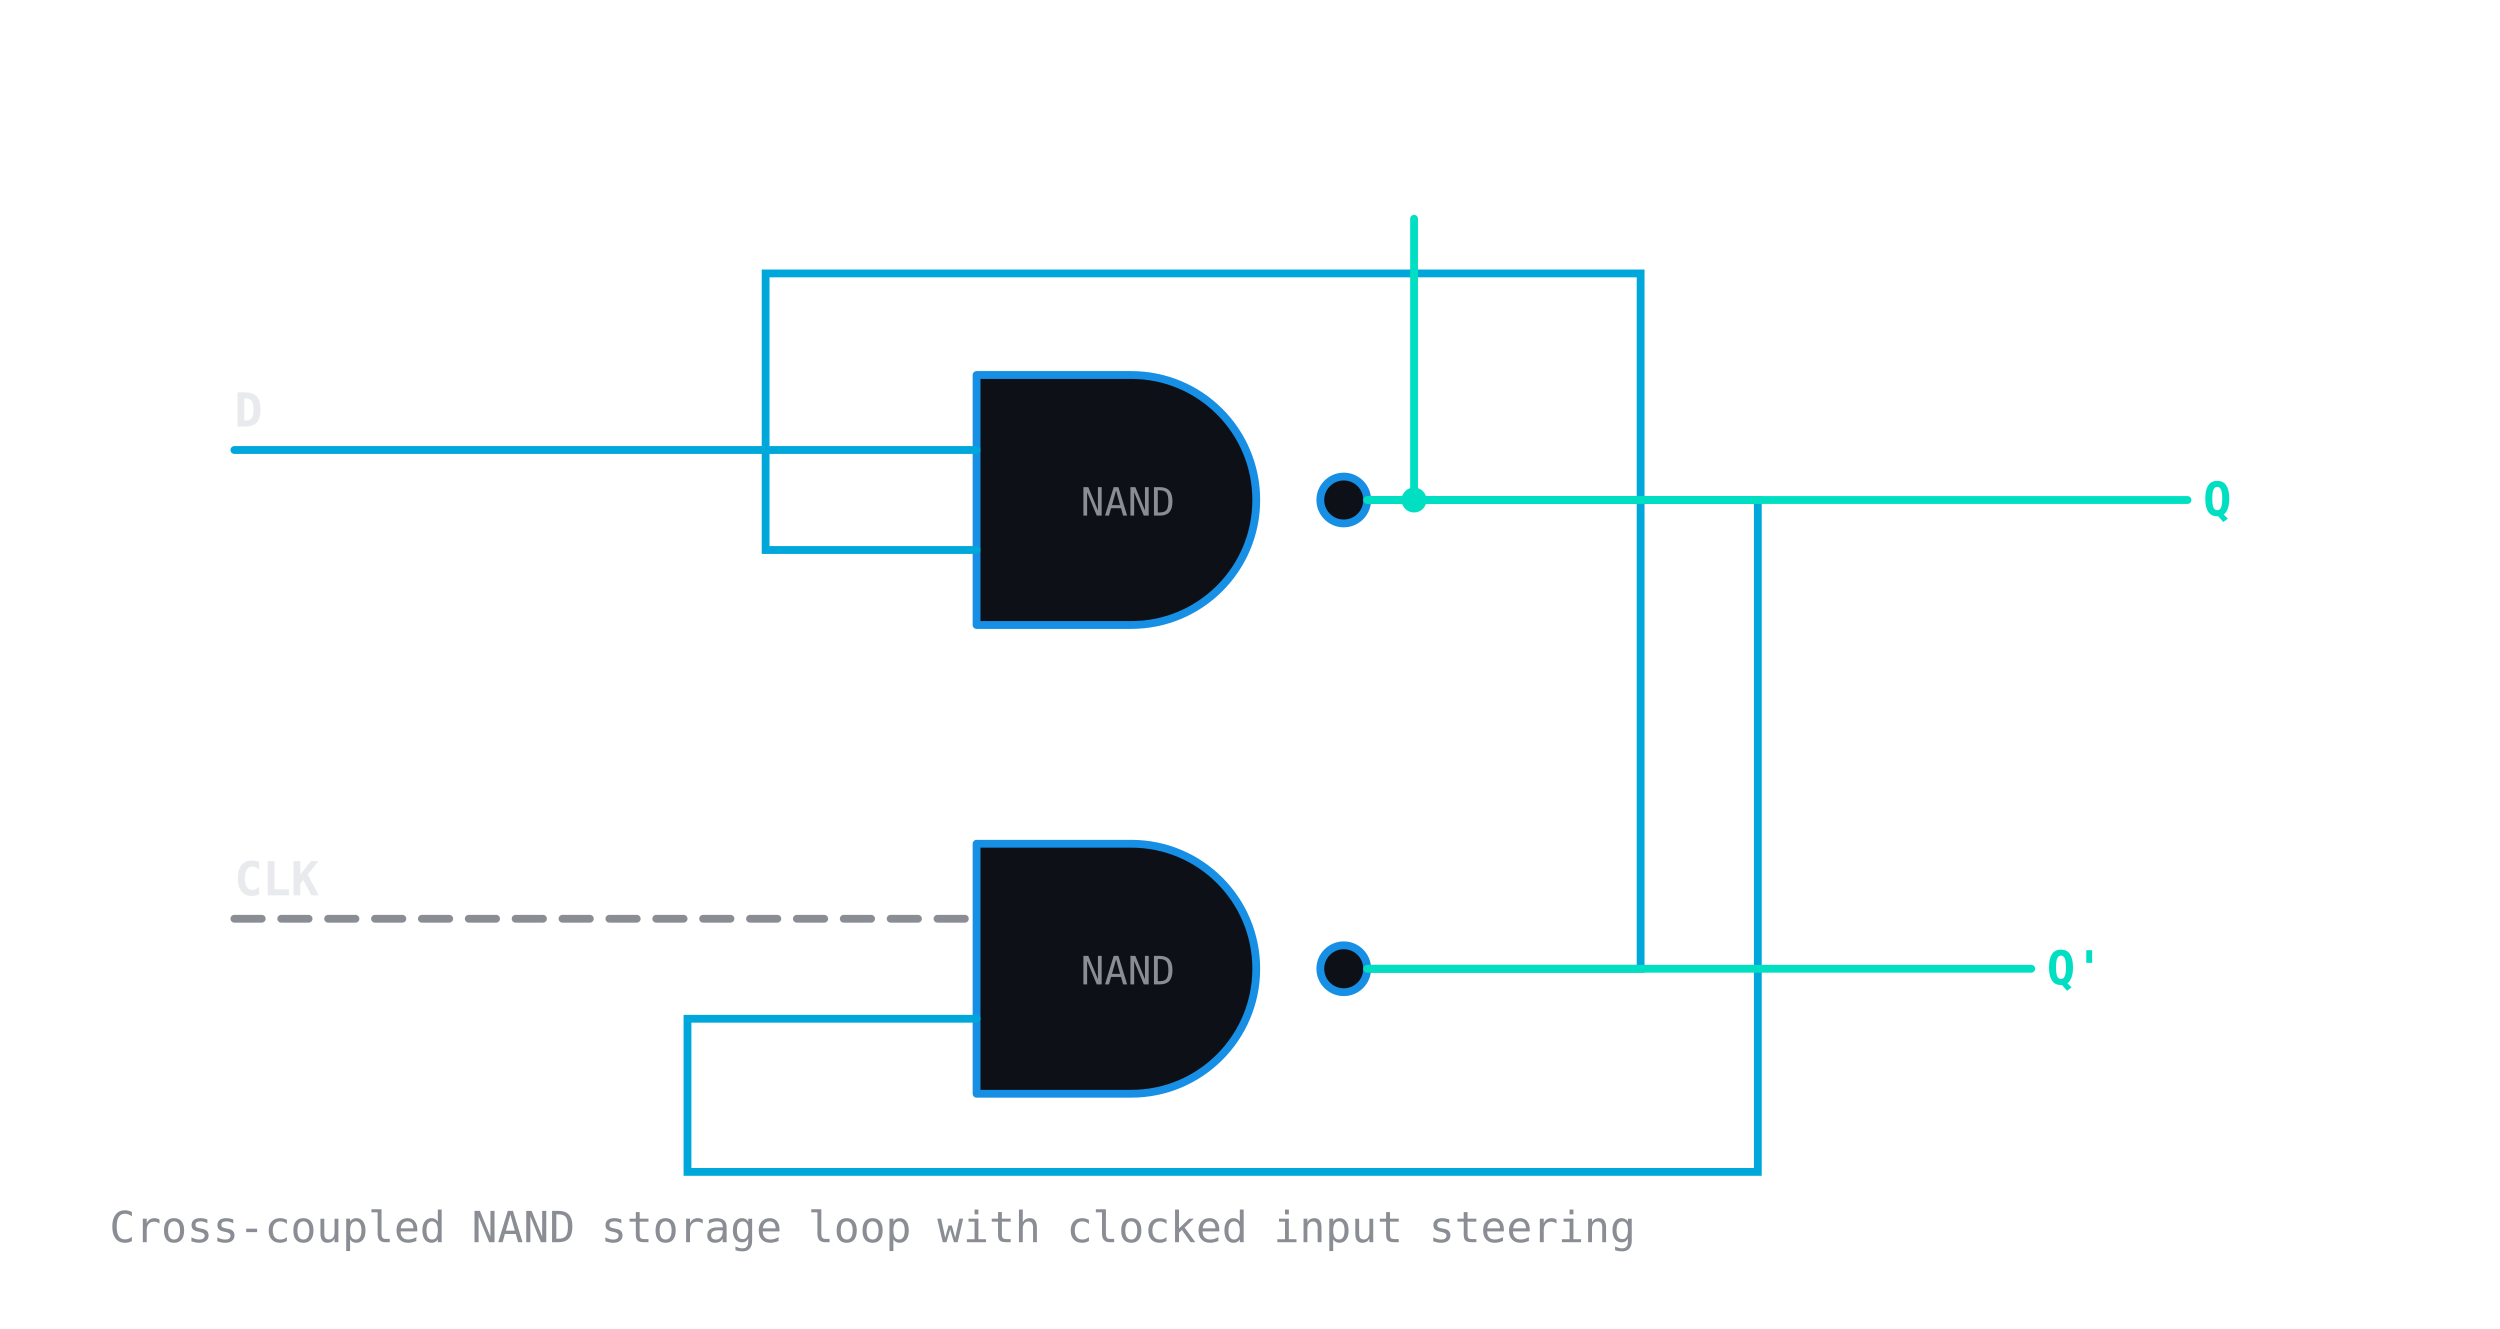
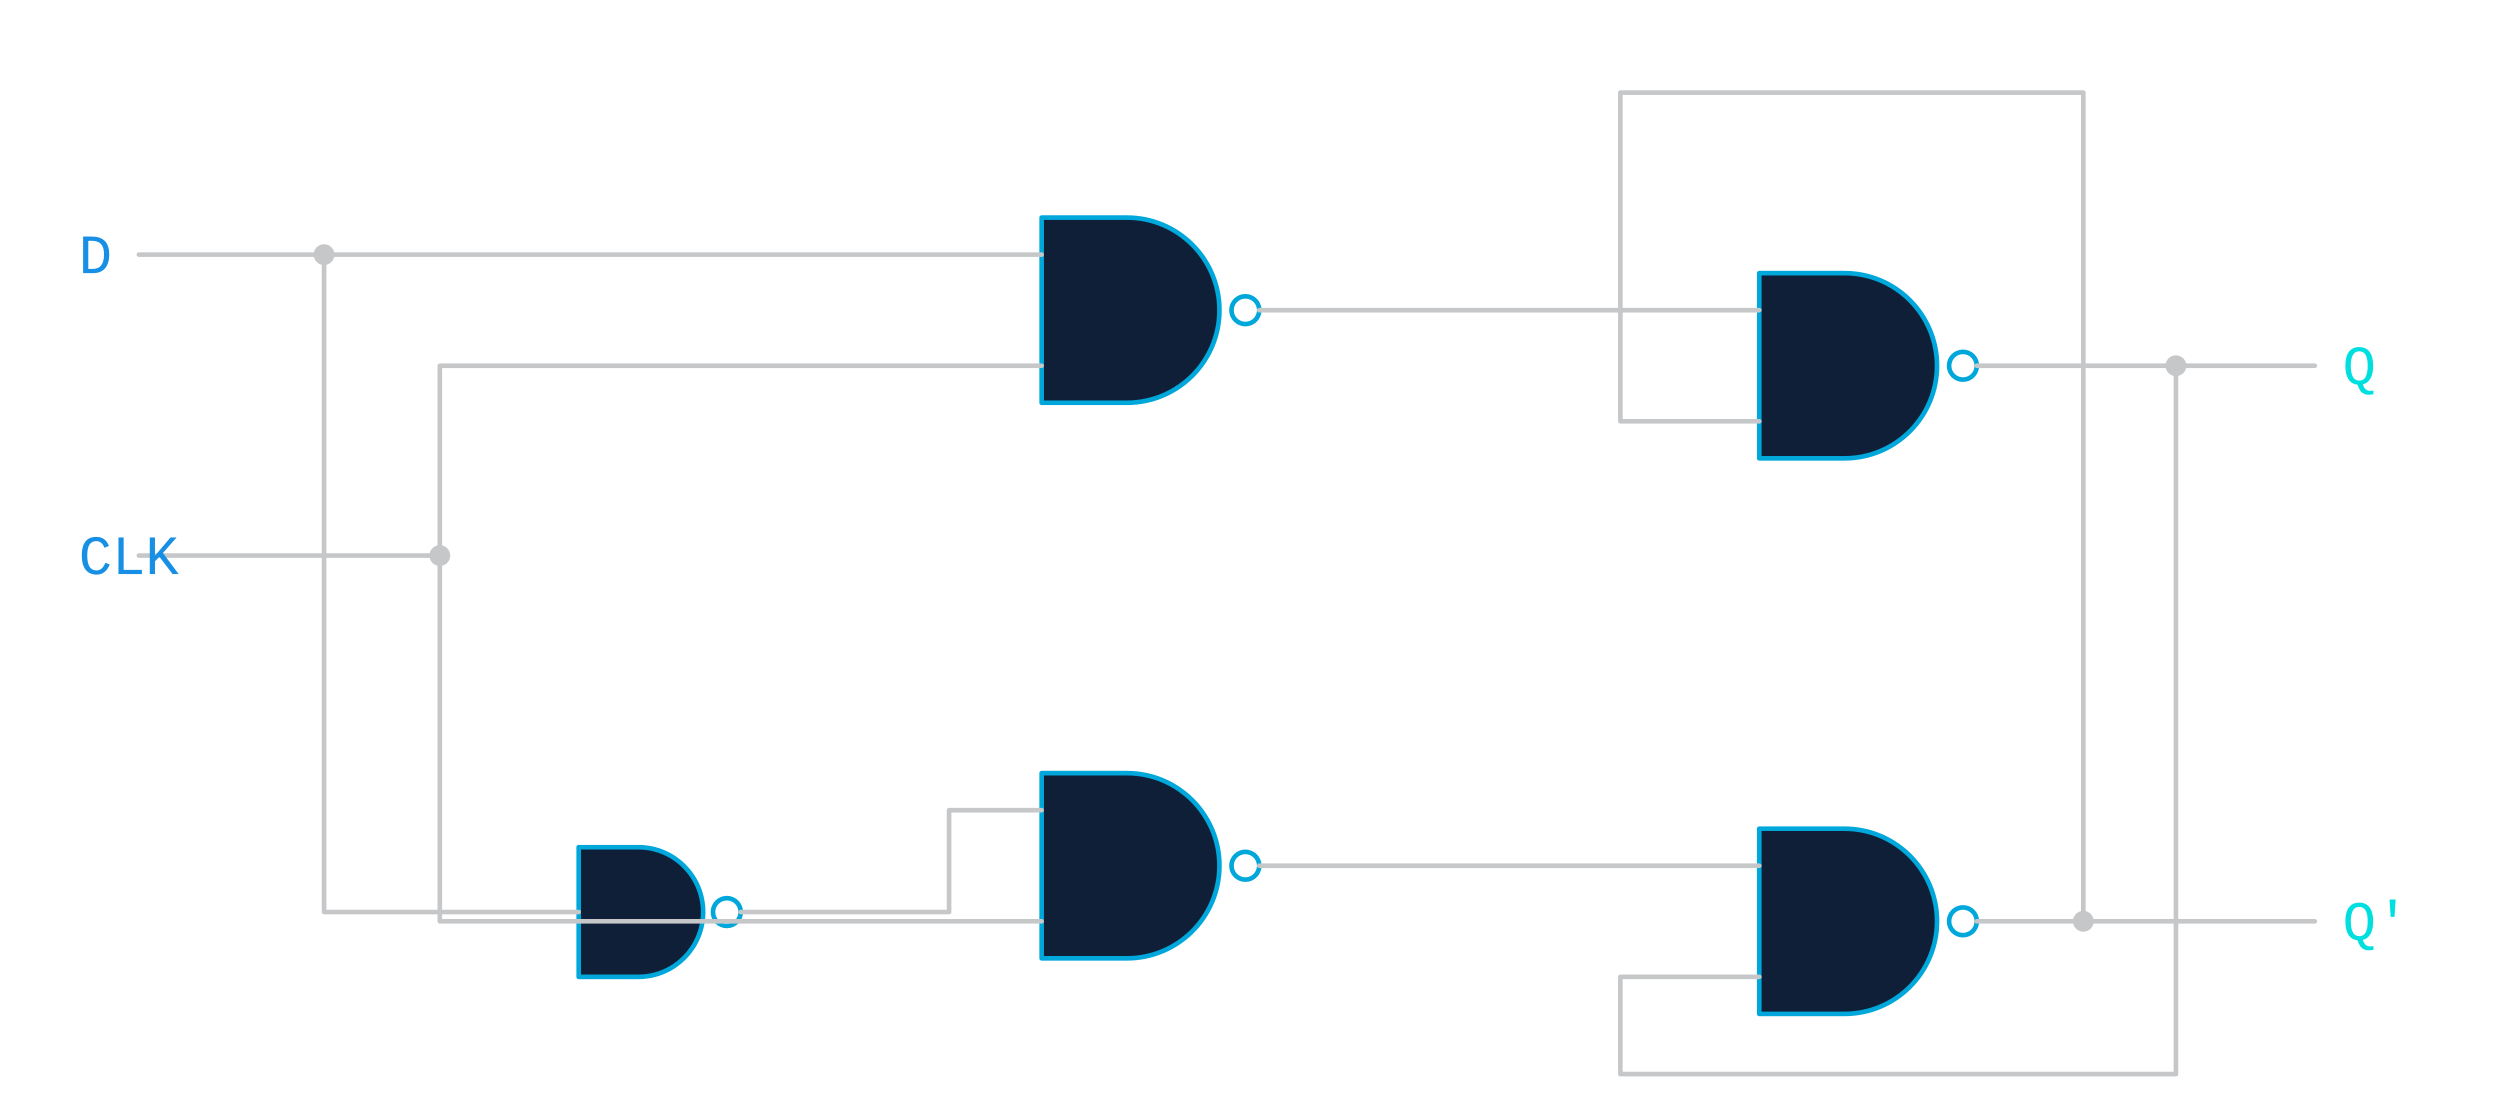
- <svg xmlns="http://www.w3.org/2000/svg" viewBox="0 0 640 340" width="100%" height="100%" role="img" aria-label="D Flip-Flop circuit diagram">
-   <g>
-     <path d="M250,96 h39.6 a32,32 0 0 1 0,64 h-39.6 Z" fill="#0d1117" stroke="#168fe5" stroke-width="2" stroke-linejoin="round" />
-     <circle cx="344" cy="128" r="6" fill="#0d1117" stroke="#168fe5" stroke-width="2" />
-     <text x="288.72" y="132" fill="#8a8d93" font-family="Consolas, Consolas, monospace" font-size="10" font-weight="400" text-anchor="middle">NAND</text>
-     <path d="M250,216 h39.6 a32,32 0 0 1 0,64 h-39.6 Z" fill="#0d1117" stroke="#168fe5" stroke-width="2" stroke-linejoin="round" />
-     <circle cx="344" cy="248" r="6" fill="#0d1117" stroke="#168fe5" stroke-width="2" />
-     <text x="288.72" y="252" fill="#8a8d93" font-family="Consolas, Consolas, monospace" font-size="10" font-weight="400" text-anchor="middle">NAND</text>
-     <text x="60" y="109.2" fill="#e8eaed" font-family="Consolas, Consolas, monospace" font-size="12" font-weight="600" text-anchor="start">D</text>
-     <path d="M60,115.2 L250,115.2" fill="none" stroke="#00a7da" stroke-width="2" stroke-linecap="round" />
-     <text x="60" y="229.2" fill="#e8eaed" font-family="Consolas, Consolas, monospace" font-size="12" font-weight="600" text-anchor="start">CLK</text>
-     <path d="M60,235.2 L250,235.2" fill="none" stroke="#8a8d93" stroke-width="2" stroke-linecap="round" stroke-dasharray="7 5" />
-     <path d="M350,248 L420,248 L420,70 L196,70 L196,140.8 L250,140.8" fill="none" stroke="#00a7da" stroke-width="2" stroke-linecap="round" />
-     <path d="M350,128 L450,128 L450,300 L176,300 L176,260.8 L250,260.8" fill="none" stroke="#00a7da" stroke-width="2" stroke-linecap="round" />
-     <path d="M350,128 L560,128" fill="none" stroke="#00dfc1" stroke-width="2" stroke-linecap="round" />
-     <text x="564" y="132" fill="#00dfc1" font-family="Consolas, Consolas, monospace" font-size="12" font-weight="600" text-anchor="start">Q</text>
-     <path d="M362,128 L362,56" fill="none" stroke="#00dfc1" stroke-width="2" stroke-linecap="round" />
-     <path d="M350,248 L520,248" fill="none" stroke="#00dfc1" stroke-width="2" stroke-linecap="round" />
-     <text x="524" y="252" fill="#00dfc1" font-family="Consolas, Consolas, monospace" font-size="12" font-weight="600" text-anchor="start">Q'</text>
-     <circle cx="362" cy="128" r="3.2" fill="#00dfc1" />
-     <text x="28" y="318" fill="#8a8d93" font-family="Consolas, Consolas, monospace" font-size="11" font-weight="400" text-anchor="start">Cross-coupled NAND storage loop with clocked input steering</text>
-   </g>
+ <svg xmlns="http://www.w3.org/2000/svg" viewBox="0 0 1080 480" role="img" aria-label="D Flip-Flop circuit diagram">
+   <path d="M250,366 H275.76 A28,28 0 0 1 275.76,422 H250 Z" fill="#101f38" stroke="#00a7da" stroke-width="2" stroke-linejoin="round" />
+   <circle cx="314" cy="394" r="6" fill="none" stroke="#00a7da" stroke-width="2" />
+   <path d="M450,94 H486.8 A40,40 0 0 1 486.8,174 H450 Z" fill="#101f38" stroke="#00a7da" stroke-width="2" stroke-linejoin="round" />
+   <circle cx="538" cy="134" r="6" fill="none" stroke="#00a7da" stroke-width="2" />
+   <path d="M450,334 H486.8 A40,40 0 0 1 486.8,414 H450 Z" fill="#101f38" stroke="#00a7da" stroke-width="2" stroke-linejoin="round" />
+   <circle cx="538" cy="374" r="6" fill="none" stroke="#00a7da" stroke-width="2" />
+   <path d="M760,118 H796.8 A40,40 0 0 1 796.8,198 H760 Z" fill="#101f38" stroke="#00a7da" stroke-width="2" stroke-linejoin="round" />
+   <circle cx="848" cy="158" r="6" fill="none" stroke="#00a7da" stroke-width="2" />
+   <path d="M760,358 H796.8 A40,40 0 0 1 796.8,438 H760 Z" fill="#101f38" stroke="#00a7da" stroke-width="2" stroke-linejoin="round" />
+   <circle cx="848" cy="398" r="6" fill="none" stroke="#00a7da" stroke-width="2" />
+   <path d="M60,110 L140,110 L450,110" fill="none" stroke="#c5c7c9" stroke-width="2" stroke-linecap="round" stroke-linejoin="round" />
+   <circle cx="140" cy="110" r="4.5" fill="#c5c7c9" />
+   <path d="M140,110 L140,394 L250,394" fill="none" stroke="#c5c7c9" stroke-width="2" stroke-linecap="round" stroke-linejoin="round" />
+   <path d="M320,394 L410,394 L410,350 L450,350" fill="none" stroke="#c5c7c9" stroke-width="2" stroke-linecap="round" stroke-linejoin="round" />
+   <text x="34" y="118" fill="#168fe5" font-family="Consolas, 'Courier New', monospace" font-size="24" font-weight="400" text-anchor="start">D</text>
+   <path d="M60,240 L190,240" fill="none" stroke="#c5c7c9" stroke-width="2" stroke-linecap="round" stroke-linejoin="round" />
+   <path d="M190,240 L190,158 L450,158" fill="none" stroke="#c5c7c9" stroke-width="2" stroke-linecap="round" stroke-linejoin="round" />
+   <circle cx="190" cy="240" r="4.5" fill="#c5c7c9" />
+   <path d="M190,240 L190,398 L450,398" fill="none" stroke="#c5c7c9" stroke-width="2" stroke-linecap="round" stroke-linejoin="round" />
+   <text x="34" y="248" fill="#168fe5" font-family="Consolas, 'Courier New', monospace" font-size="24" font-weight="400" text-anchor="start">CLK</text>
+   <path d="M544,134 L760,134" fill="none" stroke="#c5c7c9" stroke-width="2" stroke-linecap="round" stroke-linejoin="round" />
+   <path d="M544,374 L760,374" fill="none" stroke="#c5c7c9" stroke-width="2" stroke-linecap="round" stroke-linejoin="round" />
+   <path d="M854,398 L900,398" fill="none" stroke="#c5c7c9" stroke-width="2" stroke-linecap="round" stroke-linejoin="round" />
+   <circle cx="900" cy="398" r="4.5" fill="#c5c7c9" />
+   <path d="M900,398 L900,40 L700,40 L700,182 L760,182" fill="none" stroke="#c5c7c9" stroke-width="2" stroke-linecap="round" stroke-linejoin="round" />
+   <path d="M854,158 L940,158" fill="none" stroke="#c5c7c9" stroke-width="2" stroke-linecap="round" stroke-linejoin="round" />
+   <circle cx="940" cy="158" r="4.5" fill="#c5c7c9" />
+   <path d="M940,158 L940,464 L700,464 L700,422 L760,422" fill="none" stroke="#c5c7c9" stroke-width="2" stroke-linecap="round" stroke-linejoin="round" />
+   <path d="M940,158 L1000,158" fill="none" stroke="#c5c7c9" stroke-width="2" stroke-linecap="round" stroke-linejoin="round" />
+   <path d="M900,398 L1000,398" fill="none" stroke="#c5c7c9" stroke-width="2" stroke-linecap="round" stroke-linejoin="round" />
+   <text x="1012" y="166" fill="#00dfdf" font-family="Consolas, 'Courier New', monospace" font-size="24" font-weight="400" text-anchor="start">Q</text>
+   <text x="1012" y="406" fill="#00dfdf" font-family="Consolas, 'Courier New', monospace" font-size="24" font-weight="400" text-anchor="start">Q'</text>
</svg>
